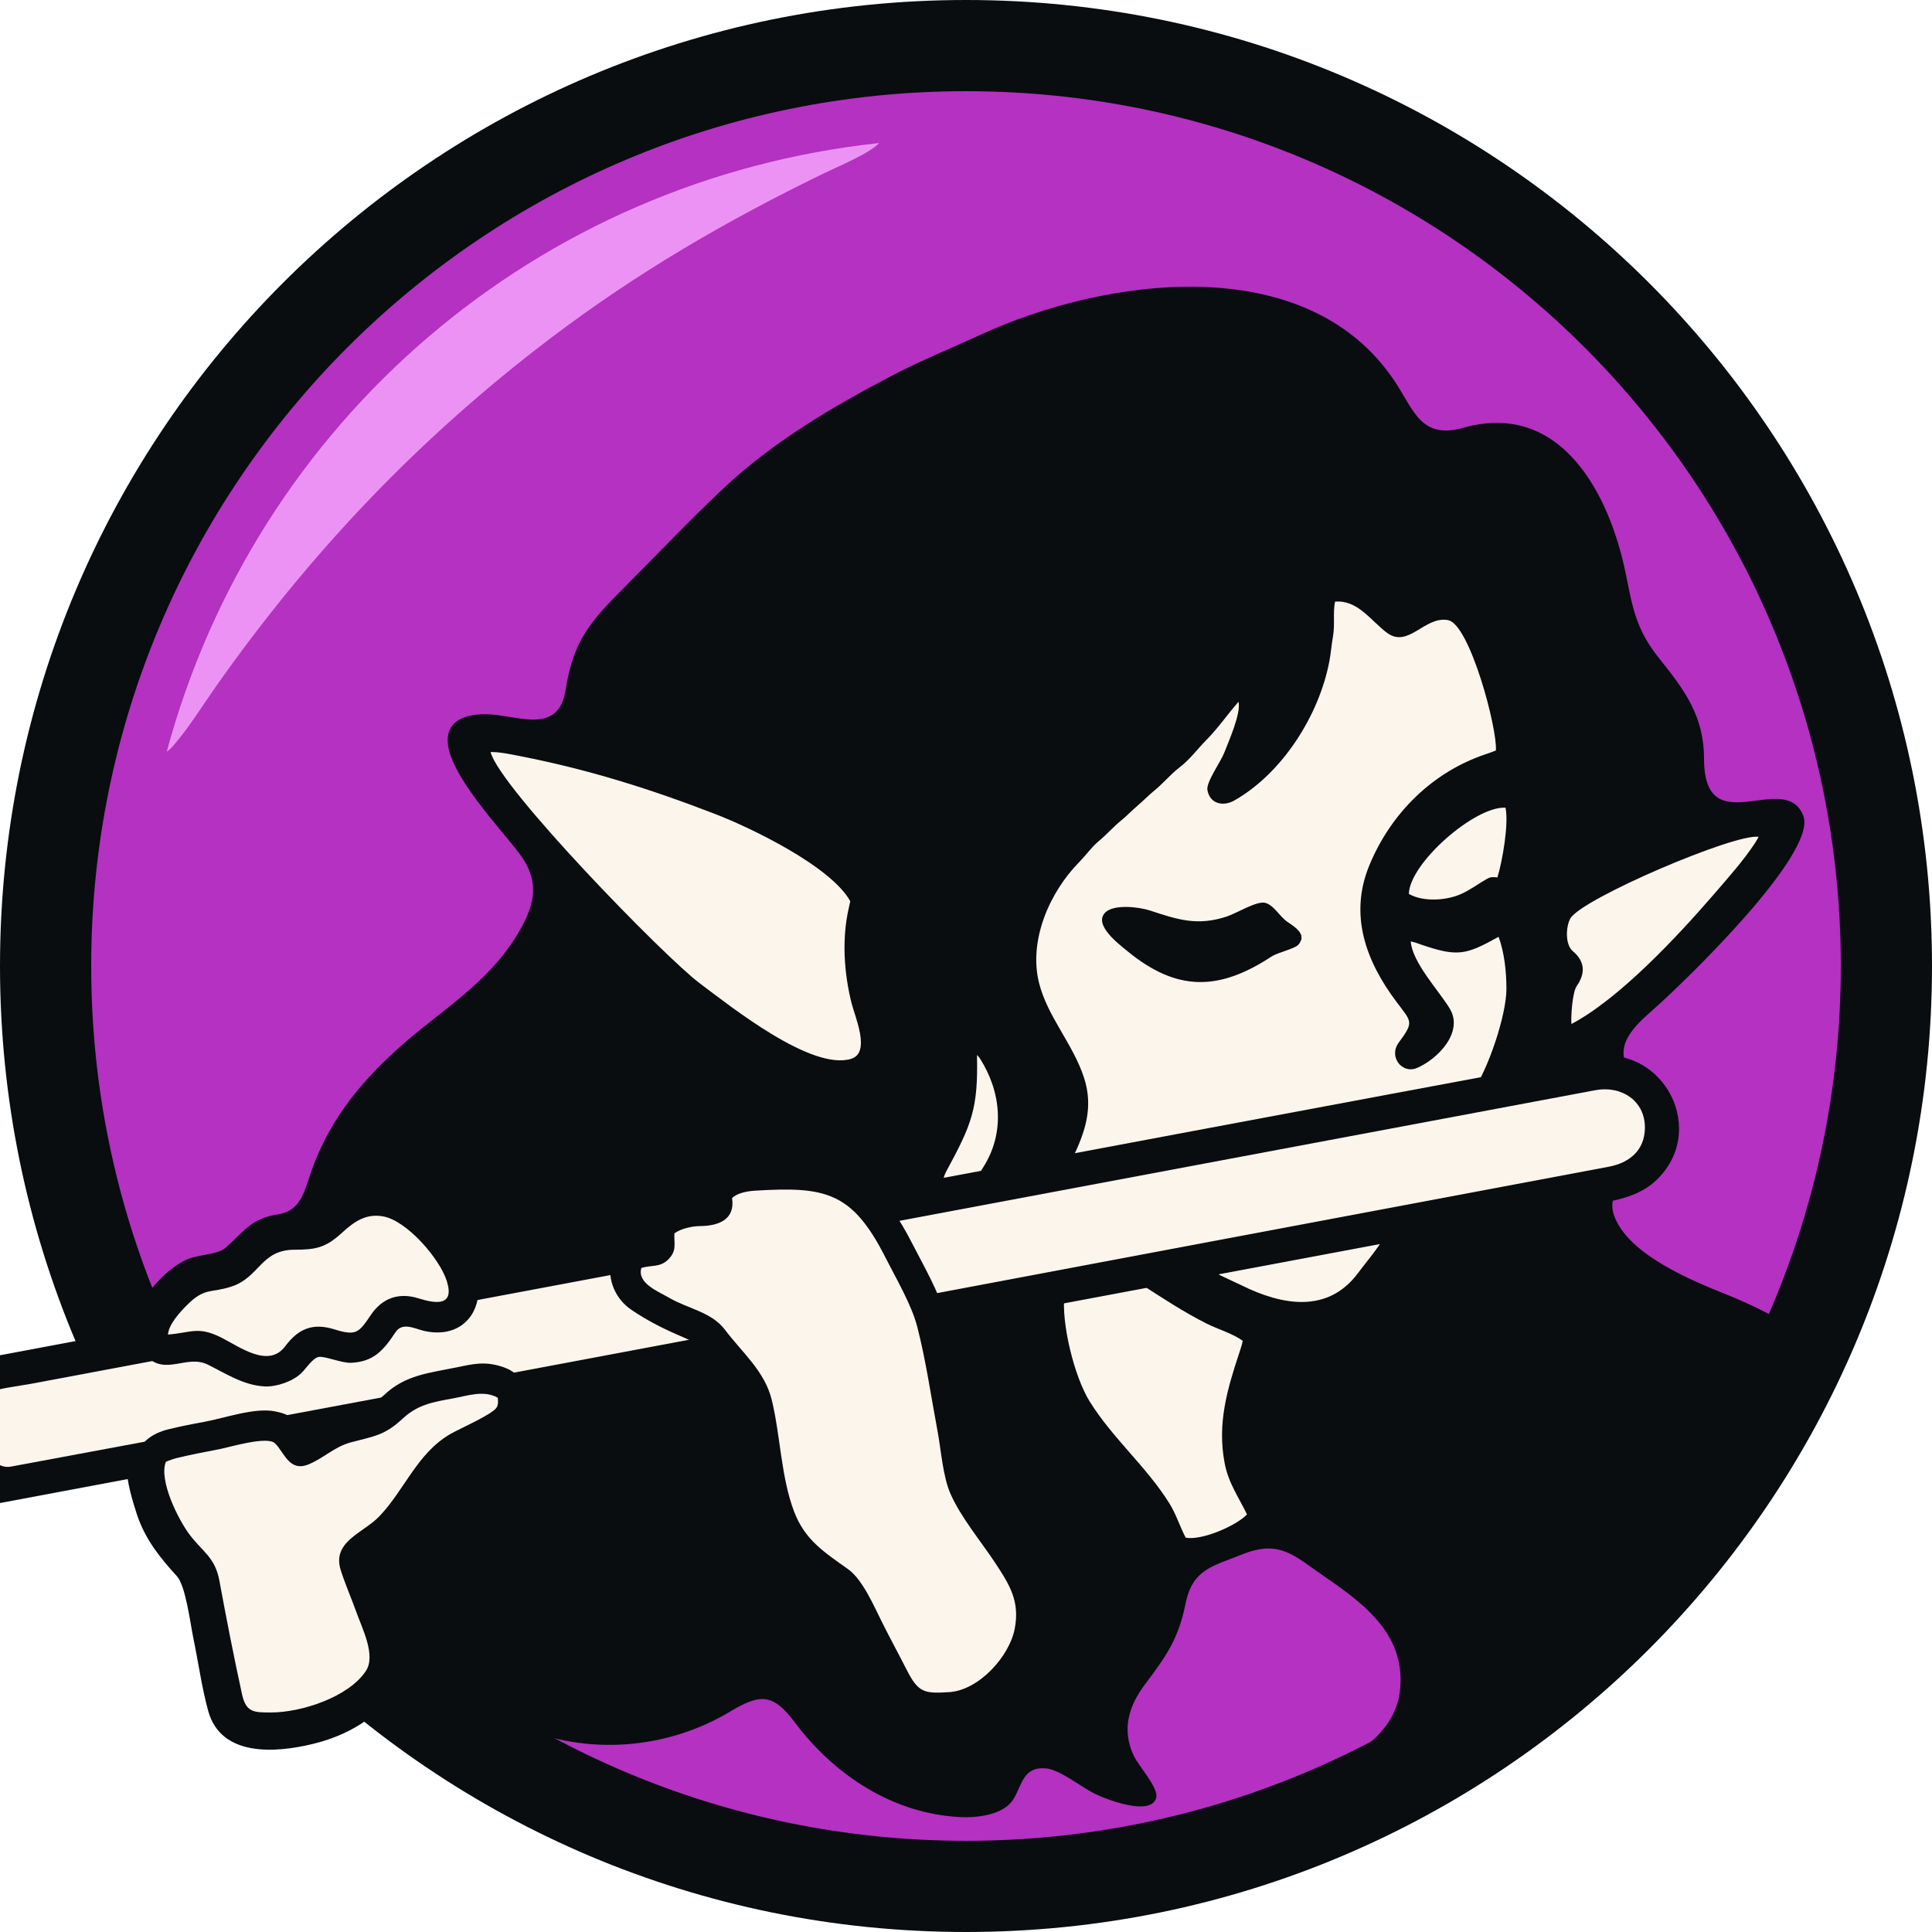
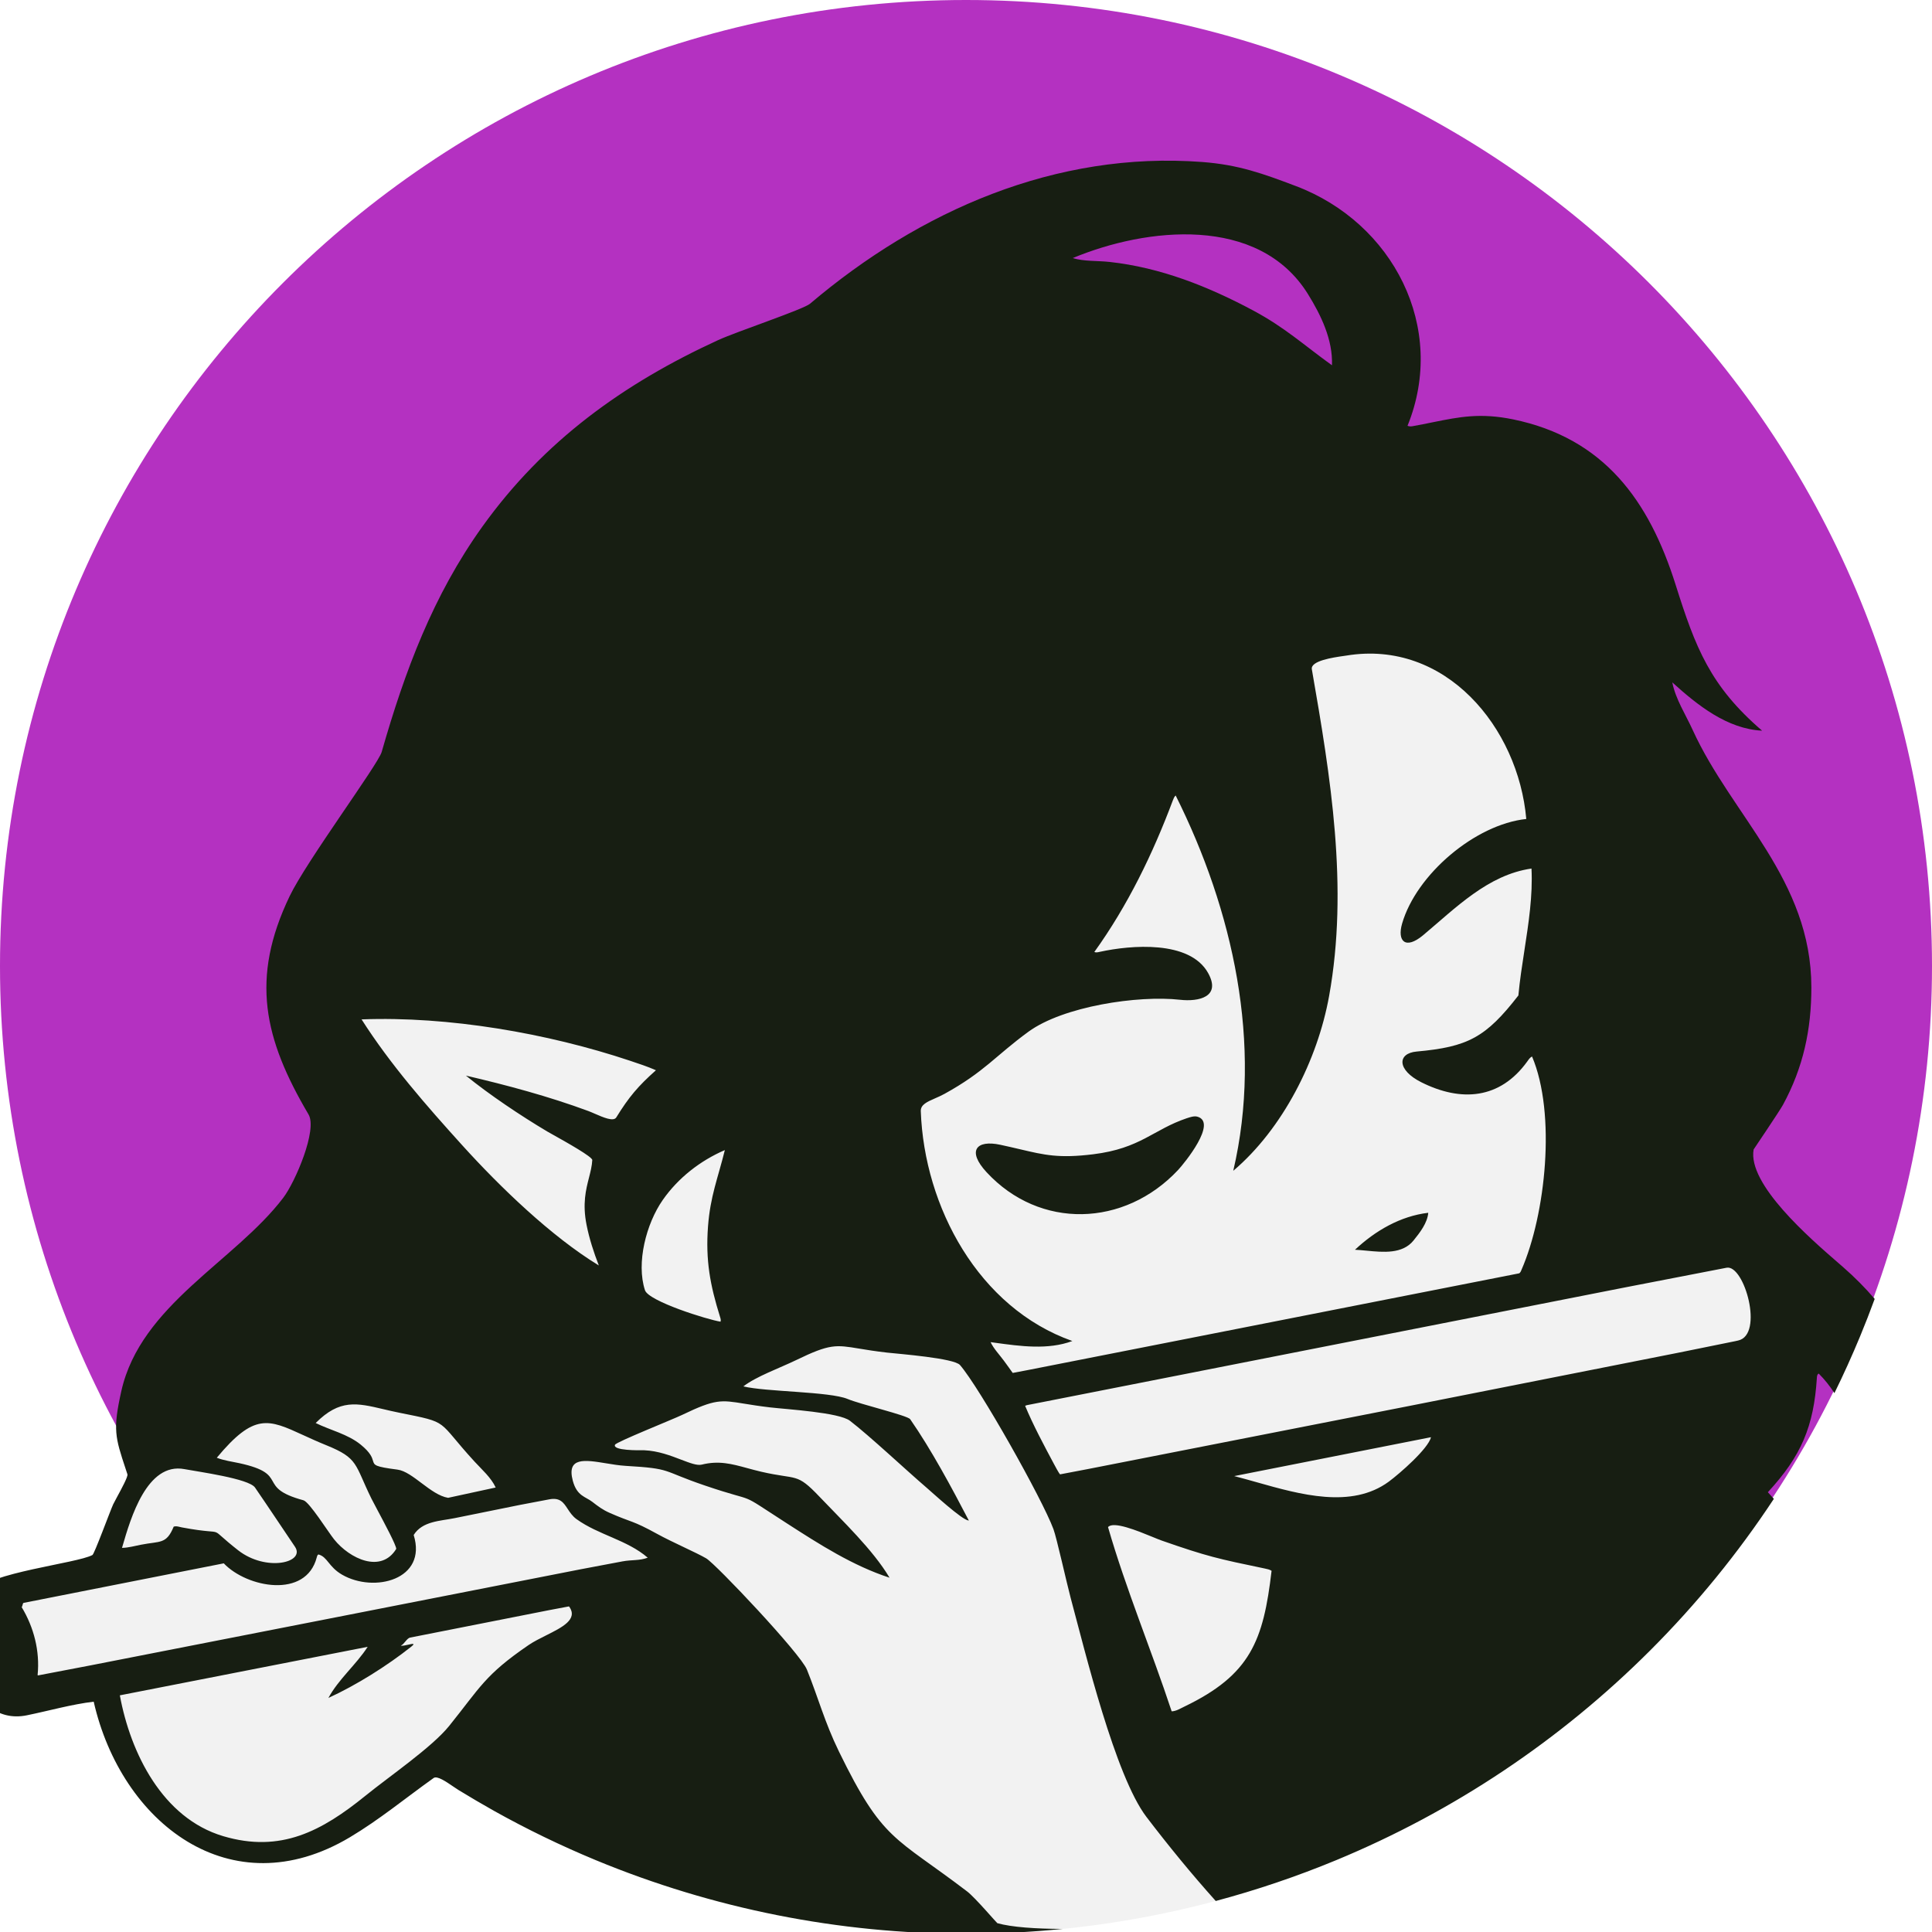
- <svg xmlns="http://www.w3.org/2000/svg" width="32" height="32" viewBox="55.01 55.01 1143.98 1143.98" role="img" aria-label="Cirth">
-   <circle cx="627" cy="627" r="571.99" fill="#090D10" />
-   <circle cx="627" cy="627" r="517.99" fill="#B431C1" />
-   <path d="M153.71 500.18 C206.77 303.86 373.38 161.43 575.61 139.71 C569.72 145.94 551.91 153.26 543.58 157.3 C485.67 185.38 432.54 216.23 381.16 255.17 C303.26 314.2 238.36 382.44 182.25 462.38 C174.37 473.6 166.36 486.6 157.39 496.82 C156.18 498.2 155.14 499.07 153.71 500.18 Z" fill="#ED92F5" />
-   <path d="M106.67 861.48 C111.35 874.82 120.03 890.81 127.17 903.12 C132.95 913.09 131.54 912.72 130.25 923.47 C129.41 930.49 133.88 945.21 136.21 952.12 C141.05 966.48 149.71 977.33 159.75 988.3 C164.97 994 167.7 1016.35 169.47 1024.87 C172.39 1038.94 174.5 1054.31 178.28 1068.05 C185.84 1095.51 218.29 1092.97 240.26 1087.63 C260.86 1082.61 277.11 1072.69 290.22 1056.08 C300.31 1043.29 312.15 1045.61 323.96 1053.94 C336.94 1063.1 347.07 1070.46 361.81 1076.96 C402.3 1094.81 449.98 1090.99 487.58 1068.33 C505.48 1057.55 512.95 1057.95 525.76 1075.03 C549.09 1106.12 583.74 1128.92 623.54 1130.96 C633.51 1131.46 649.07 1129.71 654.88 1120.64 C660.23 1112.28 660.52 1100.87 674.43 1102.12 C682.47 1102.83 695.22 1113.11 703.11 1117.06 C709.51 1120.25 736.81 1130.99 739.66 1119.34 C741.05 1113.66 729.31 1100.85 726.41 1094.77 C719.08 1079.4 723.18 1065.4 732.92 1052.44 C745.46 1035.78 752.75 1025.61 756.98 1004.64 C761.13 984.04 773.07 982.44 790.31 975.48 C812.87 966.38 821.29 976.22 839.1 988.41 C863.58 1005.16 888.11 1023.68 883.82 1057.1 C881.16 1077.84 862.45 1093 843.78 1099.24 C835.27 1102.08 821.65 1106.01 832.73 1117.18 C843.07 1127.62 860.91 1132.28 875 1134.16 C886.27 1135.66 886.6 1135.52 896.5 1130.27 C1001.52 1074.57 1098.77 975.58 1145.55 865.5 C1129.75 845.98 1100.15 830.7 1077.17 821.48 C1056.33 813.11 1021.08 798.53 1011.54 776.75 C1002.9 757.03 1027.08 751.3 1033.36 736.52 C1040.87 718.83 1033.13 705.88 1022.16 692.47 C1009.05 676.46 1020.45 664.58 1033.04 653.57 C1050.79 638.06 1131.54 560.35 1122.76 537.99 C1111.91 510.35 1064.05 554.84 1064 504.28 C1063.98 478.79 1052.36 463.48 1037.21 444.55 C1023.88 427.89 1021.78 415.11 1017.71 394.99 C1008.07 347.27 979.17 292.08 921.5 308.3 C896.31 315.38 892.28 297.88 880.72 280.58 C828.49 202.45 709.14 219.29 635.65 253.21 C618.44 261.15 600.5 268.38 583.71 277.16 C547.85 295.92 512.7 316.57 483.06 344.47 C463.33 363.05 444.26 383.23 425.06 402.44 C404.81 422.71 394.44 434.28 389.95 463.37 C385.89 489.64 363.25 479.27 345.94 478.07 C334.99 477.31 319.89 479.29 320.1 493.71 C320.38 513.08 350.86 544.97 362.52 560.4 C375.9 578.11 371.11 592.78 360.15 610.23 C342.37 638.55 314.69 654.2 290.64 675.93 C266.54 697.71 248.66 720.49 238.31 751.57 C234.76 762.22 232.15 772.15 219.56 774.06 C203.54 776.49 199.62 784.16 188.58 793.84 C183.91 797.94 172.88 797.8 166.33 800.48 C152.68 806.06 135.95 825.77 132.87 840.14 C130.04 853.34 117.63 857.08 106.67 861.48 Z" fill="#090D10" fill-rule="evenodd" />
-   <path d="M845.5 411.28 C844.19 418.04 845.55 424.95 844.28 432 C843.42 436.75 843.09 441.68 842.16 446.56 C836.09 478.48 814.42 512.82 785.82 529.03 C779.26 532.75 771.31 531 769.94 522.76 C769.16 518.08 777.8 506.18 779.92 500.7 C782.59 493.83 789.92 477.42 788.37 470.55 C781.72 478.09 776.47 485.96 769.28 493.22 C763.72 498.84 759.85 504.5 753.31 509.5 C748.25 513.38 743.87 518.76 738.69 522.98 C735.22 525.81 731.88 529.27 728.35 532.27 C725.02 535.09 722.28 538.09 718.77 540.92 C714.22 544.6 710.32 549.18 705.61 553.05 C701.49 556.43 697.97 561.47 694.1 565.4 C676.42 583.35 663.96 611.92 670.26 637.07 C675.25 656.98 690.29 673.04 696.85 693.04 C702.66 710.78 697.52 725.49 689.79 741.43 C689.09 742.87 688.69 743.99 688.23 745.52 C688.93 746.25 689.6 746.94 690.32 747.65 C708.26 745.09 726.09 740.16 744 736.92 C775.45 731.24 806.82 724.78 838.25 718.88 C866.75 713.52 895.24 707.26 923.77 702.12 C924.73 701.95 925.72 701.82 926.69 701.67 C935.93 688.96 947 656.26 947 640.57 C947 630.65 945.82 619.07 942.36 609.71 C923 620.5 918.1 621.66 896.75 614.42 C894.49 613.65 892.73 612.87 890.34 612.46 C891.3 625 906.85 641.41 913.37 652.09 C921.96 666.16 906.27 682.21 893.97 687.4 C885.21 691.09 877.06 680.69 883.21 672.38 C892.39 659.96 890.93 660.24 881.9 648.24 C863.7 624.03 853.75 596.73 865.81 567.44 C878.5 536.65 903.09 512.16 934.81 501.56 C936.84 500.88 938.77 500.2 940.75 499.38 C941.78 486.66 925.29 424.64 912.45 422.2 C898.57 419.57 888.94 439.16 876.25 429.69 C866.75 422.6 858.87 410.01 845.5 411.28 Z M345.5 500.31 C350.6 521.07 448.4 621.56 469.38 637.27 C487.77 651.04 535.47 689.16 558.99 681.97 C570.72 678.39 561.32 657.24 559.28 649.17 C554.72 631.07 553.39 610.75 557.63 592.5 C557.93 591.22 558.2 589.93 558.48 588.64 C547 568.02 500.04 545.3 478.03 536.83 C439.73 522.07 403.75 510.73 363.38 502.81 C358.13 501.78 350.73 500.17 345.5 500.31 Z M889.23 584.32 C898 589.35 912.47 588.24 921.33 583.83 C926.51 581.26 930.45 578.3 935.32 575.49 C937.8 574.06 938.97 574.35 941.68 574.52 C944.6 565.07 948.48 542.68 946.46 533.27 C928.62 532.12 889.66 565.97 889.23 584.32 Z M985.5 661.35 C1013.97 646.29 1048.41 609.36 1069.61 584.8 C1077.64 575.49 1087.37 564.6 1094.07 554.39 C1094.9 553.12 1095.59 551.88 1096.31 550.55 C1082.83 548.14 991.25 587.25 984.82 598.91 C982.14 603.75 981.73 614.36 986.28 618.17 C993.58 624.28 993.87 631.31 988.6 638.9 C986.08 642.53 985.09 656.8 985.5 661.35 Z M709.3 595.49 C714.36 590.16 729.54 592.05 735.85 594.12 C752.57 599.61 764.14 603.48 781.68 597.61 C787.24 595.75 799.41 588.2 804.27 589.63 C809.65 591.21 812.53 597.66 817.52 601.01 C821.77 603.87 829.17 608.38 823.8 614.39 C821.57 616.9 811.81 618.84 807.81 621.46 C776.7 641.86 751.8 642.27 722.43 618.08 C717.55 614.06 702.45 602.72 709.3 595.49 Z M633.5 679.68 C634.26 711.75 630.35 720.82 615.24 748.75 C613.16 752.6 610.41 762.97 618.23 761.44 C629.7 759.19 631.17 755.67 637.2 746.19 C650.14 725.84 647.93 701.78 635.32 681.86 C634.74 680.93 634.23 680.46 633.5 679.68 Z M766.15 803.44 C771.81 808.04 783.55 812.83 790.46 816.23 C814.2 827.91 841.2 832.88 859.12 808.83 C865.58 800.16 873.32 791.68 877.7 781.68 C872.49 780.55 852.81 785.85 846.23 787.04 C821.02 791.6 795.97 797.15 770.8 801.96 C768.94 802.31 767.87 802.7 766.15 803.44 Z M685.32 821.45 C683.26 838.37 691.18 870.35 700.22 884.84 C713.92 906.81 733.66 923.2 747.37 945.09 C751.46 951.61 753.62 958.95 757.1 965.51 C766.51 967.29 786.82 958.59 793.39 951.74 C788.31 941.24 782.4 933.23 780.13 921.27 C775.69 897.93 781.64 877.64 788.99 855.53 C789.74 853.27 790.39 851.32 790.84 848.97 C785.6 844.89 775.98 842 769.64 838.82 C755.78 831.88 742.89 823.31 729.88 814.93 C723.96 811.11 715.56 814.9 709.12 816.06 C702.7 817.22 690.86 818.85 685.32 821.45 Z" fill="#FCF5EB" fill-rule="evenodd" />
-   <path d="M33.67 861.73 C38.84 859.7 48.46 858.71 54.25 857.63 C368.44 798.66 682.56 739.25 996.83 680.72 C1040.72 672.55 1067.38 725.62 1034.62 754.84 C1022.32 765.8 1004.34 766.82 988.71 769.75 C677.14 828.22 365.57 886.7 53.99 945.18 C20.73 951.42 6.81 872.3 33.67 861.73 Z" fill="#090D10" />
-   <path d="M49.43 879.33 C52.9 877.31 68.02 875.39 72.89 874.48 C381.85 816.49 690.8 758.51 999.76 700.52 C1015.04 697.66 1029.4 706.83 1028.99 723.33 C1028.67 736.39 1019.58 743.61 1007.57 745.86 C692.24 805.04 376.99 864.83 61.54 923.41 C43.97 926.67 36.44 886.87 49.43 879.33 Z" fill="#FCF5EB" />
-   <path d="M470.67 762.55 C456.51 765.11 440.44 765.9 436.92 782.96 C436.46 785.18 435.92 785.93 434.62 787.71 C411.15 791.01 411.48 818.74 428.77 830.51 C438.79 837.32 448.1 841.92 459.2 846.67 C464.42 848.9 467.58 850.35 471.3 854.69 C480.99 866 494.1 878.93 496.02 894.19 C497.77 908.14 500.41 922.9 503.21 936.71 C509.27 966.57 519.87 980.37 544.85 997.23 C551.12 1001.47 556.15 1013.29 559.61 1020.22 C564.9 1030.81 570.55 1041.31 575.95 1051.89 C585.62 1070.84 596.04 1076.64 617.35 1074.94 C652.79 1072.1 681.75 1032.36 672.8 998.19 C666.48 974.03 645.18 955.24 634.51 933 C630.54 924.75 630.28 912.46 628.34 903.33 C623.47 880.36 620.78 856.87 614.78 834.12 C611.16 820.35 601.61 803.94 595.02 791.05 C580.15 761.95 562.12 742 527.49 742 C509.49 742 476.03 738.48 470.87 761.59 C470.81 761.91 470.74 762.23 470.67 762.55 Z M243.74 858.48 C247.2 857.84 257.44 862.2 262.83 861.96 C276.42 861.37 282.24 854.33 289.16 843.89 C293.46 837.4 300.97 842.05 306.9 843.25 C332.83 848.49 345.04 824.91 334.57 803.15 C321.25 775.5 291.17 745.84 258.54 761.82 C251.13 765.45 246.35 772.76 239.66 776.06 C235.87 777.93 227.08 776.68 222.05 777.72 C203.88 781.47 203.86 786.12 191.1 797.34 C185.31 802.43 172.37 800.95 164.38 806.09 C150.59 814.95 125.4 841.68 141.77 858.16 C153.21 869.69 165.62 856.86 178.12 863.06 C188.94 868.43 199.34 875.36 211.87 875.94 C218.8 876.27 228.51 872.9 233.46 868.04 C236.17 865.37 240.2 859.13 243.74 858.48 Z M235.39 902.48 C228.21 895.87 228.82 892.94 218.04 890.74 C205.79 888.25 188.27 894.71 175.66 896.97 C168.85 898.2 161.27 899.71 154.57 901.38 C113.82 911.53 143.97 966.13 162.04 984.54 C169.06 991.7 170.53 1009.71 172.67 1019.73 C175.96 1035.18 178.21 1051.54 182.18 1066.75 C190.69 1099.27 244.57 1086.14 264.96 1073.34 C284.59 1061.02 297.34 1046.6 289.3 1022.42 C284.88 1009.12 279.14 995.89 275.05 982.6 C274.76 981.67 274.52 980.74 274.27 979.79 C280.5 974.72 286.02 971.49 291.9 965.6 C308.52 948.95 314.15 927.45 336.48 916.26 C350.5 909.23 367.66 903.96 367.91 885.13 C368.05 875.25 362.1 867.56 352.96 864.49 C342.3 860.9 335.72 862.51 325.06 864.72 C309.02 868.03 295.16 869.12 282.63 880.85 C272.34 890.47 267.35 888.82 255.21 892.78 C248.03 895.12 243.61 898.53 237.18 901.73 C236.58 902.03 235.99 902.23 235.39 902.48 Z" fill="#090D10" fill-rule="evenodd" />
-   <path d="M488.48 764.46 C490.45 777.34 480.19 780.88 469.69 781 C464.72 781.06 458.4 782.41 454.34 785.31 C454.03 791.47 455.97 795.49 450.72 800.74 C445.7 805.75 440.57 803.9 434.76 805.83 C432.13 814.93 444.96 819.77 451.31 823.5 C462.26 829.93 476.29 831.79 484.32 842.45 C494.44 855.88 507.83 866.9 511.98 883.9 C517.19 905.29 517.39 929.49 525.25 950.14 C531.66 967 543.3 974.24 557.16 984.13 C565.78 990.27 572.49 1005.99 577.26 1015.52 C581.95 1024.91 587.05 1034.23 591.82 1043.64 C598.73 1057.26 602.15 1057.9 617.05 1056.96 C634.61 1055.84 652.67 1035.92 655.85 1019.42 C658.98 1003.15 652.85 993.37 644.13 980.2 C635.65 967.39 624.04 953.57 617.87 939.65 C613.25 929.25 612.28 913.68 610.13 902.28 C606.3 881.95 603.31 860.75 598.17 840.74 C594.79 827.54 585.5 811.85 579.24 799.48 C559.48 760.45 543.44 757.52 501.99 760.04 C497.73 760.3 491.45 761.36 488.48 764.46 Z M154.45 845.24 C168.29 844.13 172.25 840.13 185.99 846.99 C196.65 852.32 213.95 865.46 223.87 852.18 C231.75 841.63 240.31 838.22 252.95 842.14 C266.06 846.21 267.49 844.12 274.59 833.63 C281.48 823.46 291.33 820.16 302.89 823.81 C312.81 826.93 324.45 828.74 319.52 813.4 C315.26 800.16 295.98 777.83 281.93 775.27 C271.49 773.36 264.48 778.59 257.32 785.13 C247.76 793.87 241.88 794.99 229.39 795 C209.44 795.02 208.76 811.29 192.17 816.78 C179.7 820.9 176.45 817.05 165.65 827.85 C161.49 832.01 154.91 839.24 154.45 845.24 Z M153.26 920.51 C148.82 931.43 160.7 955.17 167.54 964.05 C175.23 974.03 182.41 977.35 184.91 990.95 C189.01 1013.24 193.48 1036.05 198.31 1058.19 C200.71 1069.14 205.46 1069 215.64 1069 C233.38 1069 261.58 1059.89 271.71 1044.33 C277.69 1035.13 269.42 1019.16 266.05 1009.67 C263.13 1001.45 259.39 993.04 256.78 984.78 C251.4 967.77 270.09 962.82 279.57 952.91 C294.59 937.23 301.89 915.67 321.59 904.17 C326.94 901.05 346.86 892.39 349.12 888.36 C350.16 886.49 349.92 884.67 349.77 882.64 C341.56 877.96 331.85 881.48 323.12 883.06 C311.58 885.14 302.39 886.69 293.57 894.9 C282.59 905.13 276.46 905.38 262.82 909.05 C252.78 911.76 246.49 918.59 237.53 922.17 C226.36 926.64 223.41 915.21 217.95 909.71 C213.36 905.07 191.27 911.89 184.69 913.14 C176.5 914.68 167.86 916.39 159.77 918.33 C157.59 918.86 155.37 919.73 153.26 920.51 Z" fill="#FCF5EB" fill-rule="evenodd" />
+ <svg xmlns="http://www.w3.org/2000/svg" width="32" height="32" viewBox="4.5 4.5 905 905" role="img" aria-label="Cirth">
+   <circle cx="457.00" cy="457.00" r="452.50" fill="#B431C1" />
+   <path fill="#F2F2F2" d="M587.67 544C635.17 492.44 632.06 415.08 621.09 350.29C620.68 347.85 620.03 344.99 619.34 341.95C616.66 330.04 613.33 315.27 620.61 311.56C666.13 288.42 720.8 339.87 723.34 387.76C716.72 394.46 665.78 404.24 664.55 442.67C668.25 441.08 674 436.34 680.62 430.9C696.09 418.17 716.3 401.56 726.03 411.96C725.57 428.05 722.75 443.94 720.69 459.87C717.38 485.45 689.84 501.48 665.16 501.06C665.22 501.5 665.2 501.99 665.17 502.48C665.12 503.46 665.06 504.46 665.68 505.22C675.97 517.67 712.21 517 721.99 495.75C739.93 521.83 732.61 578.54 716.39 604.44L478.88 651.23L465.71 632.56C469.85 628.84 475.51 629.95 481.37 631.1C486.25 632.06 491.27 633.04 495.68 631.29C455.89 610.87 433.95 566.52 432.14 523.02C433.89 521.28 435.51 519.36 437.67 518.13C466.23 501.76 486.38 479.85 514.27 472.96C529.13 469.29 537.66 469.21 546.12 469.13C552.64 469.07 559.12 469.01 568.4 467.31C569.51 457.02 557.92 453.97 550.13 452.32C541.15 450.4 533.93 451.57 528.13 452.51C522.05 453.5 517.53 454.24 514.19 450.87C515.95 445.06 521.19 438.45 524.94 432.72C539.16 411.02 542.95 393.43 555.17 373.55C556.76 374.84 558.4 376.26 559.58 377.96C581.09 409.16 599.51 505.1 587.67 544ZM348.96 653.78C359.03 644.92 372.55 640.07 384.86 634.62C396.39 629.5 450.86 637.09 454.91 641.09C476.72 662.6 498.54 710.68 506.14 740.13C522.34 802.96 530.26 848.1 576.53 894.28C544.88 902.93 512.36 908.13 479.53 909.76C476.21 909.47 473.3 909.16 470.92 908.86C430.61 866.06 403.49 866.9 383.12 798.66C372.7 763.73 329.65 730.15 296.14 718.97C266.36 709.04 262.61 685.9 276.31 685.24C295.87 684.3 314.64 690.38 332.69 696.23C334.71 696.88 336.72 697.54 338.73 698.17C374.19 709.47 380.67 723.47 413.86 737.44C413.28 736.5 412.55 735.67 411.83 734.82C383.06 701.07 390.78 704.66 356.19 696.26C347.56 694.17 327.86 693.39 327.7 693.35C307.36 686.17 296.73 689.54 288.87 681.74C293.44 675.85 336.35 657.03 341.26 657.37C413.02 662.4 395.4 662.51 450.41 707.82L428.59 671.23C404.04 663.21 379.06 658.82 353.15 658ZM484.67 659.36L612.27 634.21L775.9 602.04L813.51 594.76C824.52 592.64 835.75 632.87 820.19 635.93L500.93 698.84C495.89 692.11 475.51 663.97 484.67 659.36ZM196.62 768.06L270.85 753.4C276.22 752.34 277.81 763.66 268.94 769.2C215.19 802.79 239.84 796.15 208.1 823.92L207.4 824.53C174.62 853.22 129.09 893.07 87.16 855.38C76.25 845.58 49.52 807.11 60.77 794.81L176.38 772.05L180.11 776.3L168.02 791.25C174.46 786.63 187.77 782.27 189.64 776.17C188.36 774.1 191.26 772.06 193.85 770.23C194.94 769.47 195.97 768.74 196.62 768.06ZM203.66 714.74L230.75 709.35L255.3 704.54L255.33 704.54C262.02 703.22 266.65 702.32 271.67 707.76C286.74 724.1 297.21 719.1 311.37 734.38C307.15 739.77 299.95 738.64 293.5 739.88L264.74 745.4L22.37 793.09L18.44 789.05C19.6 778.4 17.41 767.36 11.41 758.41L15.53 751.73L109.32 733.28C111.03 734.86 112.82 736.34 114.76 737.62C136.15 751.66 144.67 740.94 150 734.22C152.67 730.86 154.55 728.5 156.84 730.77C171.82 745.59 198.96 750.85 194.67 723.59ZM284.75 601.05C254.23 580.43 228.12 553.73 204.09 525.95C200.08 521.32 196.35 517.08 192.96 513.23C165.21 481.73 159.67 475.44 203.1 478.9C234.41 481.39 289.76 489.11 315.31 506.03C306.12 512.34 301.48 522.83 294.21 530.83C292.06 533.19 275.99 527.61 261.25 522.48C250.77 518.84 240.95 515.42 237.28 515.26C275.16 539.79 283.43 543.22 284.22 547.9C285.07 553.03 276.97 559.65 288.82 597ZM519.69 720.1C526.9 712.2 538.48 717.55 548.27 722.07C550.75 723.21 553.12 724.31 555.27 725.12C570.99 731.04 581.96 732.81 589.35 734C603.57 736.3 604.47 736.44 600.25 759.9C595.85 784.26 564.33 811.26 553.93 809.76C548.46 808.98 523.84 730.78 519.69 720.1ZM103.09 688.06C119.12 659.77 135.18 667.38 158.81 678.58C159.65 678.98 160.5 679.38 161.36 679.79C176.28 686.84 193.68 729.98 193.62 730.16C184.95 756.22 150.7 723.64 146.91 710.91C142.72 709.26 137.95 708.49 134.6 705.28C123.13 694.24 122.1 694.19 119.29 694.07C117.06 693.96 113.7 693.81 103.09 688.06ZM59.15 730.55C59.42 718.51 66.57 703.25 76.11 694.3C87.09 684.02 121.55 692.25 128.44 702.75C131.05 706.72 133.78 710.36 136.29 713.7C145.01 725.28 150.98 733.23 139.47 739.09C130.39 743.71 123.19 738.7 115.15 733.11C107.68 727.91 99.5 722.21 88.42 723.28C83.68 730.01 65.74 735.63 59.15 730.55ZM303.33 610.17C300.46 598.18 301.62 584.92 307.11 573.79C311.71 564.45 347.02 526.95 347.74 543.94C347.8 545.31 346.93 548.85 345.73 553.76C341.47 571.13 332.99 605.74 345.99 623.23C339.74 632.52 309.77 616.51 303.33 610.17ZM148.76 670.75C149.65 669.99 150.63 669.08 151.67 668.11C156.34 663.77 162.4 658.13 168.42 658.52C209.65 661.15 215.22 670.46 240.5 701.14L236.15 705.42L214.41 709.64C209.76 708.23 205.77 705.46 201.83 702.74C195.71 698.5 189.7 694.34 181.52 695.43C175.24 681.27 158.93 679.84 148.76 670.75ZM579.22 695.7C582.7 690.58 589.48 690.69 595.11 689.59L632.86 682.17C633.68 682.01 635.17 681.67 637.12 681.22C649.29 678.42 679.54 671.46 678.68 678.33C670.57 687.86 662.19 698.57 650.92 704.67C633.62 714.05 593.87 706.48 579.22 695.7ZM464.93 544.61C484.81 583.66 555.34 574.86 564.87 531.16C562.5 530.69 559.91 531.9 557.67 532.95C557.39 533.08 557.11 533.21 556.84 533.33C534.23 543.66 524.36 548.18 514.11 549.34C503.29 550.56 492.05 548.03 464.93 544.61ZM646.85 587.04C655.52 587.99 666.42 587.37 668.62 576.89Z" />
+   <path fill="#171E12" d="M48.39 801.61C37.94 802.87 27.5 805.86 17.1 807.99C-11.05 813.76 -21.71 768.31 -7.64 750.05C-0.68 741.03 40.33 736.89 47.8 732.91C48.72 732.41 56.08 712.3 57.52 709.16C57.84 708.49 58.53 707.21 59.36 705.67C61.5 701.73 64.53 696.13 64.19 695.1C63.91 694.27 63.65 693.47 63.4 692.7C58.44 677.71 57.29 674.22 61.34 656.09C70.4 615.73 114.49 595.4 137.18 565.58C142.81 558.19 153.28 533.73 149.03 526.54C128.15 491.15 121.67 462.88 140.17 424.31C148.06 407.87 181.6 362.63 183.29 356.74C194.12 318.92 207.31 283.45 230.47 251.15C259.24 211.04 296.47 184.22 340.86 163.83C349.64 159.8 380.78 149.45 383.94 146.77C435.39 103.15 499.1 75.21 567.63 80.38C584.75 81.68 596.05 85.8 611.61 91.69C656.97 108.88 682.51 157.9 663.82 203.96C664.58 204.24 665.29 204.29 666.07 204.16C669.46 203.56 672.6 202.92 675.59 202.31C688.04 199.79 697.95 197.78 713.39 200.97C755.78 209.76 776.93 238.82 789.41 278.42C798.7 307.9 805.58 325.85 829.92 346.77C813.51 345.95 799.6 334.78 787.85 324.15C789.39 332.01 794.05 339.09 797.39 346.42C815.72 386.6 852.98 416.54 852.99 467.04C853 486.79 849.2 504.52 839.68 522.05C838.14 524.89 825.96 542.91 825.95 542.93C823 559.17 852.31 584.56 865.59 596.07C866.35 596.73 867.06 597.35 867.71 597.91C873.29 602.78 878.28 607.81 882.65 612.95C880.5 618.84 878.22 624.68 875.82 630.48C872.09 639.48 868.08 648.35 863.79 657.07C861.68 653.79 859.23 650.71 856.43 647.91C855.66 648.35 855.62 649.17 855.57 649.96C854.13 672.65 848.25 686.59 832.61 703.49C833.53 704.54 834.46 705.58 835.42 706.6C818.62 732.08 799.24 755.86 777.55 777.55C735.45 819.64 685.48 853.04 630.48 875.82C612.05 883.45 593.18 889.84 573.99 894.97C562.64 882.33 551.84 869.11 541.52 855.59C526.89 836.39 512.79 778.13 506.02 752.98C504.11 745.82 499.48 724.87 497.96 720.78C492.73 706.65 463.4 654.56 454.19 643.92C451.4 640.69 425.84 638.74 420.07 638.1C414.53 637.47 410.38 636.79 407 636.23C395.96 634.4 393.21 633.95 377.47 641.59C369.7 645.35 358.7 649.27 352.71 653.92C363.14 656.49 393.15 656.31 401.55 659.82C407.55 662.34 429.64 667.55 430.85 669.29C440.7 683.45 450.39 701.52 458.33 716.76C458.26 716.76 458.19 716.75 458.12 716.74C454.96 716.32 441.4 703.83 438.69 701.51C428.66 692.9 412.1 677.32 402.67 670.05C397.56 666.1 373.36 664.71 365.15 663.75C360.12 663.16 356.28 662.53 353.13 662.02C342.15 660.23 339.58 659.81 324.09 667.25C319.51 669.45 293.23 679.92 292.6 681.24C291.26 684.05 304.04 683.87 306.05 683.84C306.2 683.84 306.29 683.84 306.31 683.84C312.83 684.12 318.76 686.4 323.58 688.25C327.72 689.83 331.05 691.11 333.25 690.56C341.23 688.58 347.23 690.22 354.47 692.19C356.55 692.76 358.73 693.35 361.09 693.9C378.15 697.85 377.44 694.11 388.38 705.61C399.14 716.93 413.39 730.42 421.19 743.54C404.04 737.96 388.43 727.97 373.28 718.2C348.15 701.97 361.33 709.41 334.73 700.37C313.9 693.3 319.74 692.45 297.47 691.14C294.54 690.96 291.41 690.45 288.39 689.95C278.52 688.33 269.81 686.9 272.82 698.14C274.75 705.34 278.78 705.54 281.95 708C284.68 710.1 286.71 711.69 290.15 713.2C300.64 717.83 300.51 716.5 312.41 723.06C319.16 726.8 330.75 731.8 335.29 734.47C339.85 737.15 379.45 779.07 382.47 786.57C387.82 799.8 390.72 811.07 397.46 824.91C418.07 867.2 423.62 864.63 457.57 890.53C461.24 893.34 471.43 905.29 471.67 905.36C478.41 907.27 489.81 908.01 502.24 908.06C487.23 909.57 472.14 910.32 457 910.32C397.47 910.32 338.52 898.6 283.52 875.82C267.13 869.03 251.18 861.29 235.76 852.67C230.21 849.54 224.7 846.31 219.24 842.97C218.53 842.54 217.67 841.95 216.74 841.31C213.46 839.07 209.27 836.21 207.65 837.35C194.6 846.64 182.24 856.87 168.42 865.11C112.51 898.47 61.28 858.29 48.39 801.61ZM719.45 388.13C715.69 345.24 681.59 303.95 635.17 311.59C634.81 311.65 634.34 311.71 633.78 311.79C629.07 312.47 618.3 314.02 619 318C627.78 368.36 636.28 420.05 627.09 471.05C621.7 500.99 605.39 533.24 582.19 552.94C596.1 493.56 582.04 430.77 555.21 377.12C554.53 377.76 554.21 378.57 553.89 379.43C544.48 404.52 532.75 428.68 517.11 450.44C517.88 450.77 518.72 450.58 519.51 450.4C519.62 450.38 519.72 450.35 519.83 450.33C534.14 447.22 561.75 444.8 570.39 460.25C576.7 471.54 565.92 473.8 557.29 472.82C537.5 470.61 502.53 475.92 486.27 487.77C470.87 499 465.68 506.57 446.91 516.9C445.43 517.71 443.91 518.38 442.49 519C438.76 520.63 435.71 521.97 435.82 524.99C437.45 569.84 462.9 617.15 506.82 632.67C495.42 636.91 482.53 635.12 470.55 633.47C469.87 633.37 469.19 633.28 468.52 633.19C469.99 636.3 472.64 639.04 474.74 641.88C476.64 644.45 477.64 645.88 478.19 646.66C478.84 647.6 478.86 647.63 479 647.6L486.49 646.17L715.98 600.99C716.61 600.86 716.96 599.89 717.17 599.4C728.54 573.4 733.51 526.2 722.16 499.41C721.13 499.86 720.58 500.81 719.94 501.68C707.16 519.43 688.98 520.82 670.3 511.47C658.81 505.71 658.97 497.9 668.09 497.07C692.12 494.9 700.5 490.46 715.75 470.8C716.4 463.77 717.49 456.72 718.58 449.65C720.55 436.85 722.53 424.03 721.89 411.35C701.45 414.28 686.29 429.91 671.1 442.6C662.81 449.51 658.91 445.31 661.28 437.14C667.94 414.1 695.5 390.67 719.45 388.13ZM484.7 663.03C488.5 672.16 493.47 681.41 498.21 690.29C500.45 694.5 500.98 695.14 501.1 695.12L514.28 692.61L664.72 663.07L790.42 638.2L817.37 632.73C817.82 632.63 818.25 632.54 818.7 632.43C830.9 629.75 821.57 596.73 813.28 598.34L766.37 607.43L485.47 662.73C485.2 662.78 484.95 662.97 484.7 663.03ZM60.64 798.64C65.62 825.73 80.64 856.17 109.04 864.6C136.01 872.62 155.28 862.19 175.64 845.71C186.94 836.54 206.86 822.95 214.89 812.98C229.42 794.96 231.55 789.15 252.07 775.11C254.46 773.48 257.41 772 260.32 770.55C267.96 766.72 275.29 763.05 271.17 757.12C271.13 757.1 271.09 757.08 271.05 757.05C271 757.04 270.95 757 270.9 757L261.6 758.76L196.62 771.59C194.99 771.92 193.85 774.77 192.25 775.33C192.89 775.57 194.4 775.22 195.74 774.92C197.72 774.47 199.32 774.11 197.13 775.85C185.86 784.81 171.3 793.94 158.33 799.86C163.11 791.04 171.34 784.27 176.73 775.91ZM307.91 734.16C298.24 725.81 284.89 723.54 274.57 716.11C272.65 714.72 271.48 712.93 270.4 711.29C268.48 708.36 266.84 705.87 261.81 706.83L248.06 709.44L217.4 715.65C210.65 717.01 202.33 717.03 198.28 723.53C204.78 744.49 179.68 750.81 164.7 742.1C158.32 738.38 157.95 733.77 153.65 732.64C153.11 732.98 153.02 733.45 152.88 734C147.84 753.52 120.18 748.24 109.32 736.81L15.52 755.34C15.11 755.42 15.02 757.1 14.65 757.32C20.39 766.83 23.23 777.93 22.12 789.07L22.12 789.08C22.17 789.26 22.18 789.32 22.35 789.3L46.83 784.62L163.33 761.8L276.5 739.59L296.05 735.9C300.5 735.06 303.95 735.65 307.91 734.16ZM311.76 505.83C307.85 504.1 303.66 502.74 299.59 501.37C260.93 488.46 214.52 480.46 173.87 482.01C187.34 503.14 204.2 522.37 221.07 541.02C238.69 560.49 262.76 583.73 285 597.27C282.61 591.09 280.54 584.75 279.25 578.21C277.29 568.29 278.95 561.81 280.4 556.13C281.12 553.3 281.79 550.66 281.94 547.9C282.01 546.38 269.67 539.47 263.68 536.12C262.35 535.37 261.33 534.81 260.83 534.51C248.6 527.24 233.63 517.24 222.74 508.34C241.92 512.81 261.46 518.04 280.06 524.92C280.93 525.24 281.98 525.7 283.09 526.18C287.05 527.91 291.89 530.02 293.18 527.93C299.12 518.31 303.37 513.31 311.76 505.83ZM600.14 740.3C599.19 739.69 598.02 739.45 596.93 739.23C575.1 734.69 569.95 733.58 548.67 726.14C547.64 725.78 546.13 725.16 544.36 724.43C537.3 721.54 526.01 716.91 523.53 719.84C531.94 748.96 543.82 777.33 553.34 806.13C555.4 806.1 557.45 804.79 559.32 803.9C590.3 788.99 596.31 773.01 600.14 740.3ZM560.45 528.3L560.54 528.28C561.94 527.81 563.84 527.17 565.31 527.56C575.04 530.16 559.21 549.49 556.34 552.56C531.19 579.37 491.58 580.55 466.65 553.61C457.31 543.52 461.85 538.34 473.04 540.74C476.51 541.48 479.52 542.19 482.26 542.83C493.85 545.57 500.59 547.16 516.59 545.19C538.89 542.43 544.59 533.65 560.45 528.3ZM628.43 175.61C628.88 163.71 623.35 152.19 617.14 142.2C594.1 105.16 541.53 110.99 507.01 125.39C512.31 127.02 518.58 126.57 524.27 127.2C548.19 129.82 570.49 138.7 591.52 149.94C606.46 157.95 614.97 165.91 628.43 175.61ZM190.11 730.04C190.12 728.36 184.8 718.4 181.26 711.76C180 709.41 178.97 707.48 178.48 706.48C170.56 690.35 172.5 687.62 157.38 681.5C153.28 679.84 149.72 678.21 146.52 676.74C130.22 669.26 123.61 666.23 106.05 687.35C109.39 688.65 113.13 689.14 116.65 689.9C140.7 695.15 123.99 701.12 146.64 707.27C149.4 708.01 158.3 722.23 161.01 725.59C168.37 734.74 183.05 741.61 190.11 730.04ZM85.87 719.61C86.82 719.29 87.83 719.54 88.82 719.78C89.14 719.86 89.46 719.94 89.77 719.99C101.81 722.23 104.03 721.6 105.72 722.29C107.26 722.92 108.34 724.65 116.05 730.69C129.14 740.93 147.71 736.5 142.67 729.03C136.43 719.81 130.26 710.48 123.95 701.3C121.07 697.11 97.38 693.91 90.91 692.68C73.34 689.35 65.67 715.74 61.86 728.85L61.65 729.57C64.6 729.51 67.58 728.68 70.5 728.1C79.59 726.3 82.41 728.01 85.87 719.61ZM342.02 623.61C342.25 622.83 342.04 622.15 341.8 621.41C337.12 606.42 334.97 594.89 336.15 579.01C337.22 564.8 340.74 556.53 344.04 543.23C332.55 548.17 322.16 556.26 314.96 566.59C307.21 577.67 302.45 596.08 306.62 608.87C308.31 614.04 335.92 622.66 342.02 623.61ZM236.69 701.29C234.56 696.66 230.32 692.98 226.84 689.2C208.56 669.29 215.76 671.13 191.42 666.23C188.77 665.7 186.33 665.12 184.03 664.58C171.69 661.68 163.63 659.79 152.37 671.08C159.21 674.45 167.41 676.26 173.5 681.23C178.09 684.99 178.76 687.24 179.21 688.74C179.85 690.9 180.04 691.53 190.7 692.91C197.8 693.83 206.22 704.79 214.41 706.12ZM582.63 695.94C585.99 696.79 589.52 697.79 593.18 698.82C613.5 704.57 637.59 711.38 655.05 698.54C660.11 694.8 673.52 683.13 674.82 677.72ZM639.2 589.92C648.73 581 660.48 574.15 673.53 572.6C673.15 577.36 669.59 581.93 666.59 585.63C661.43 591.97 652.5 591.11 644.63 590.35C642.74 590.17 640.9 589.99 639.2 589.92Z" />
</svg>
